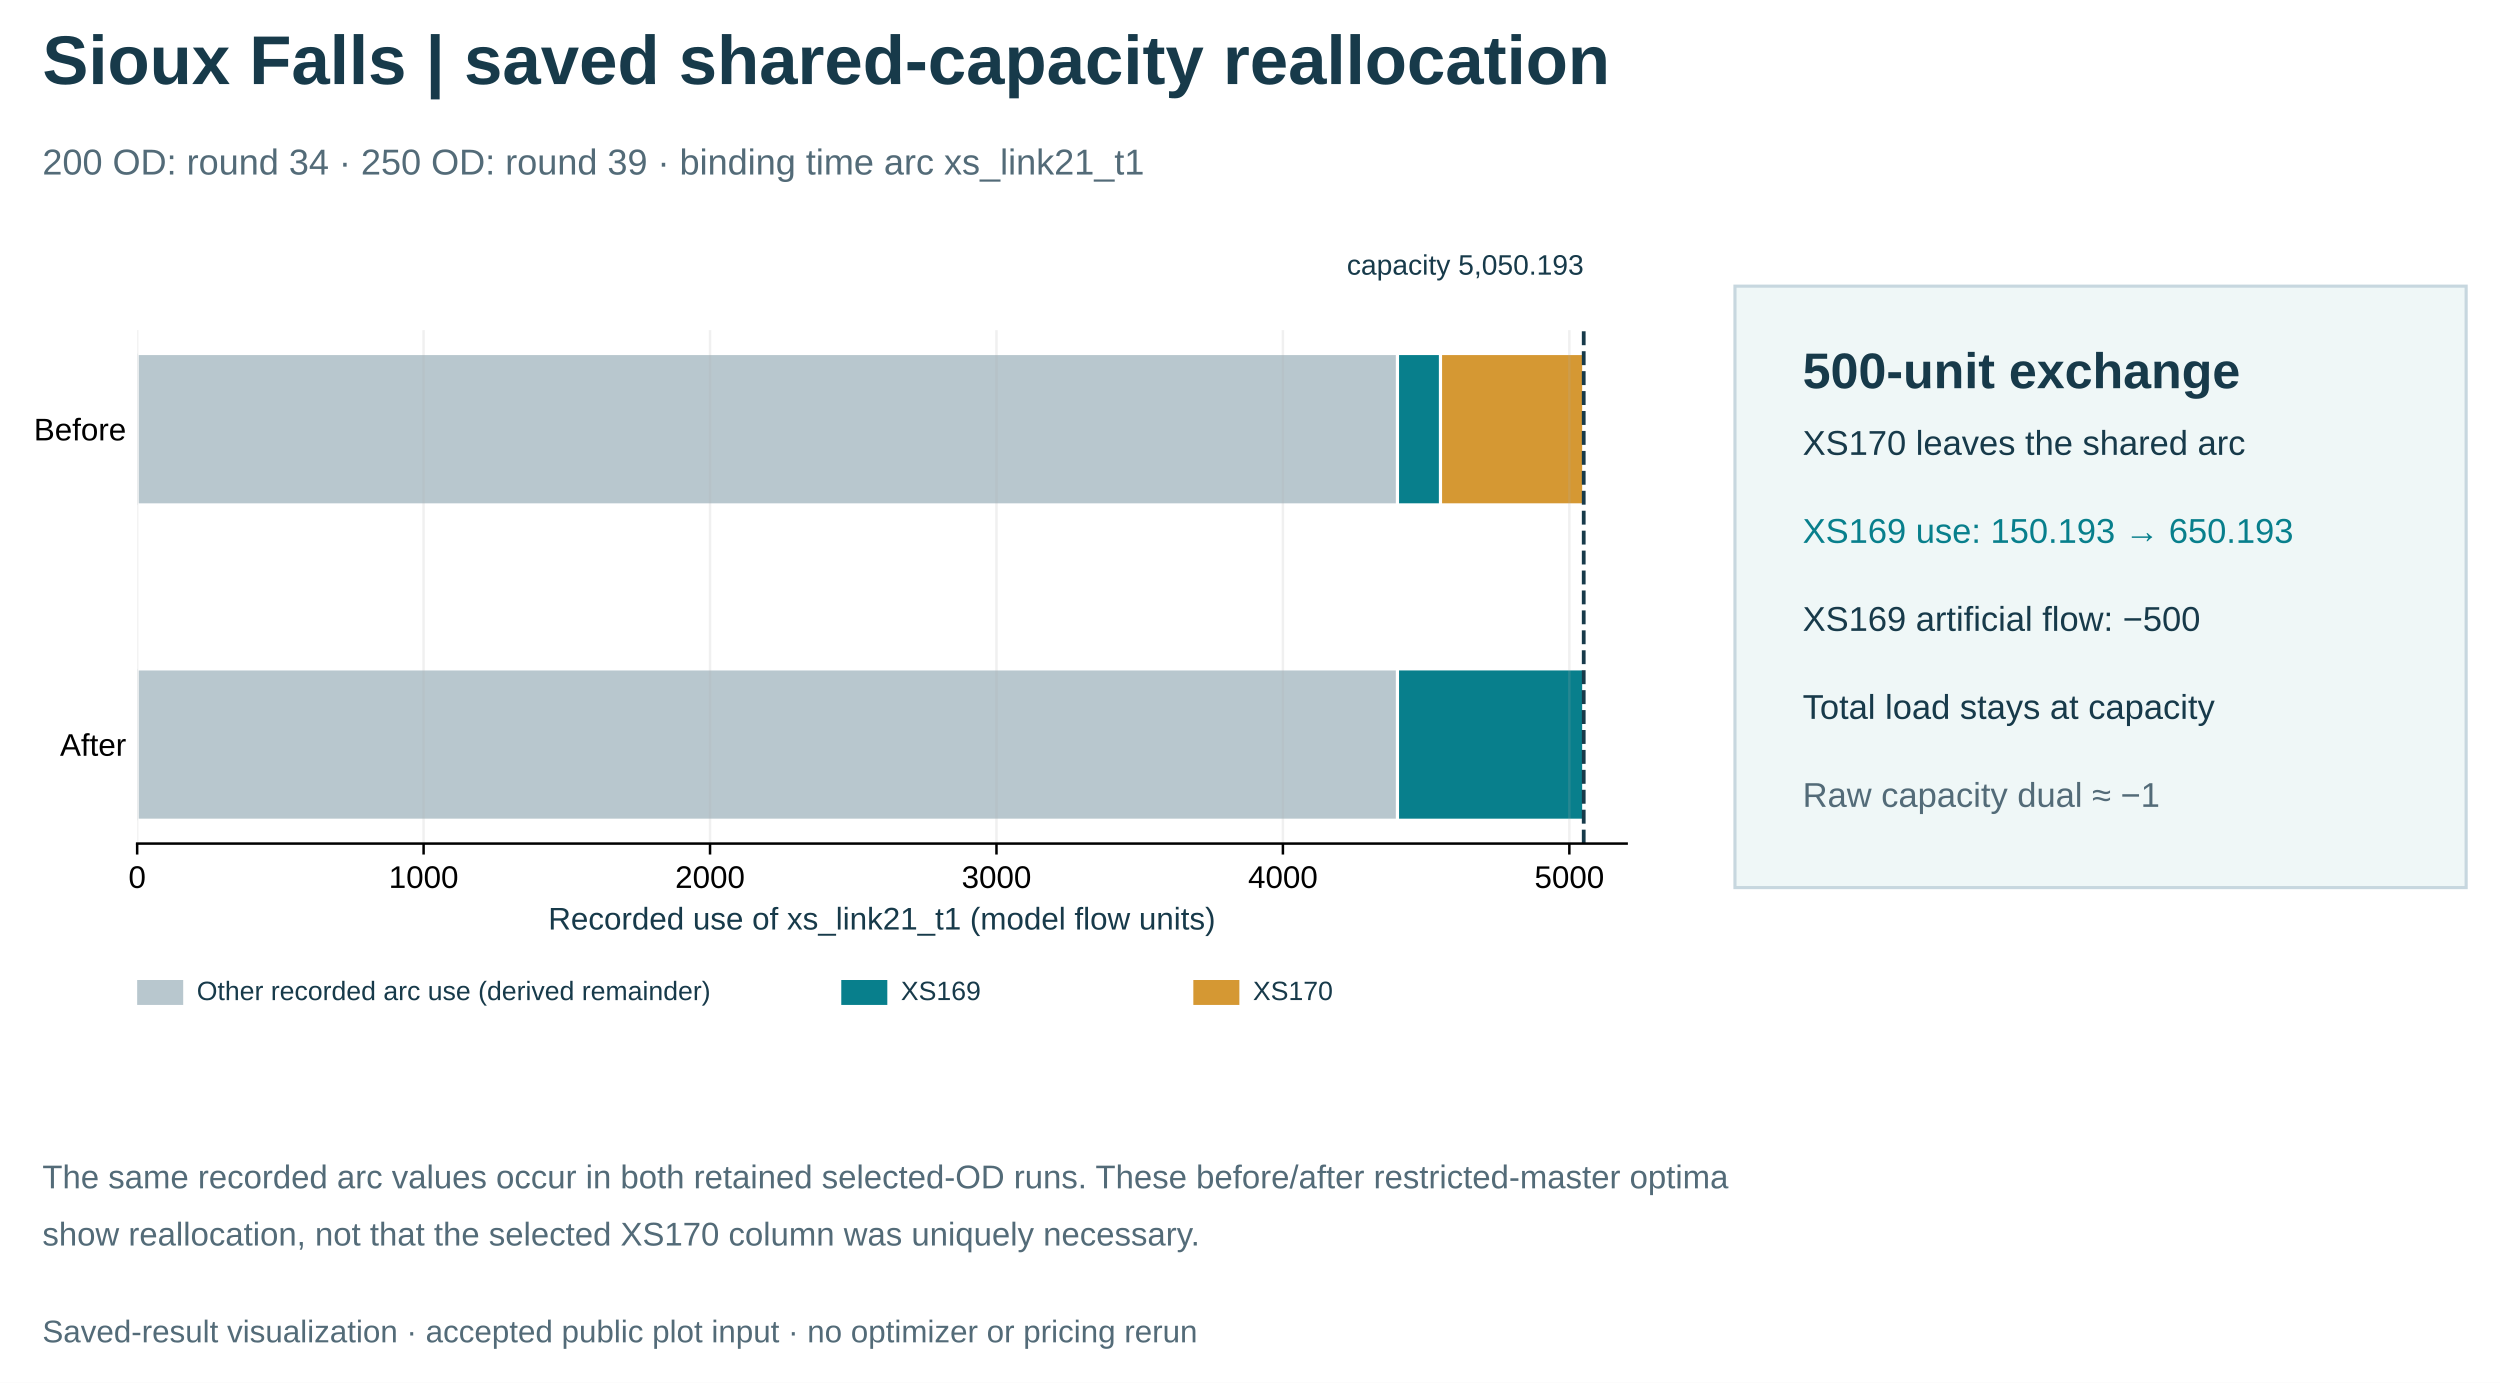
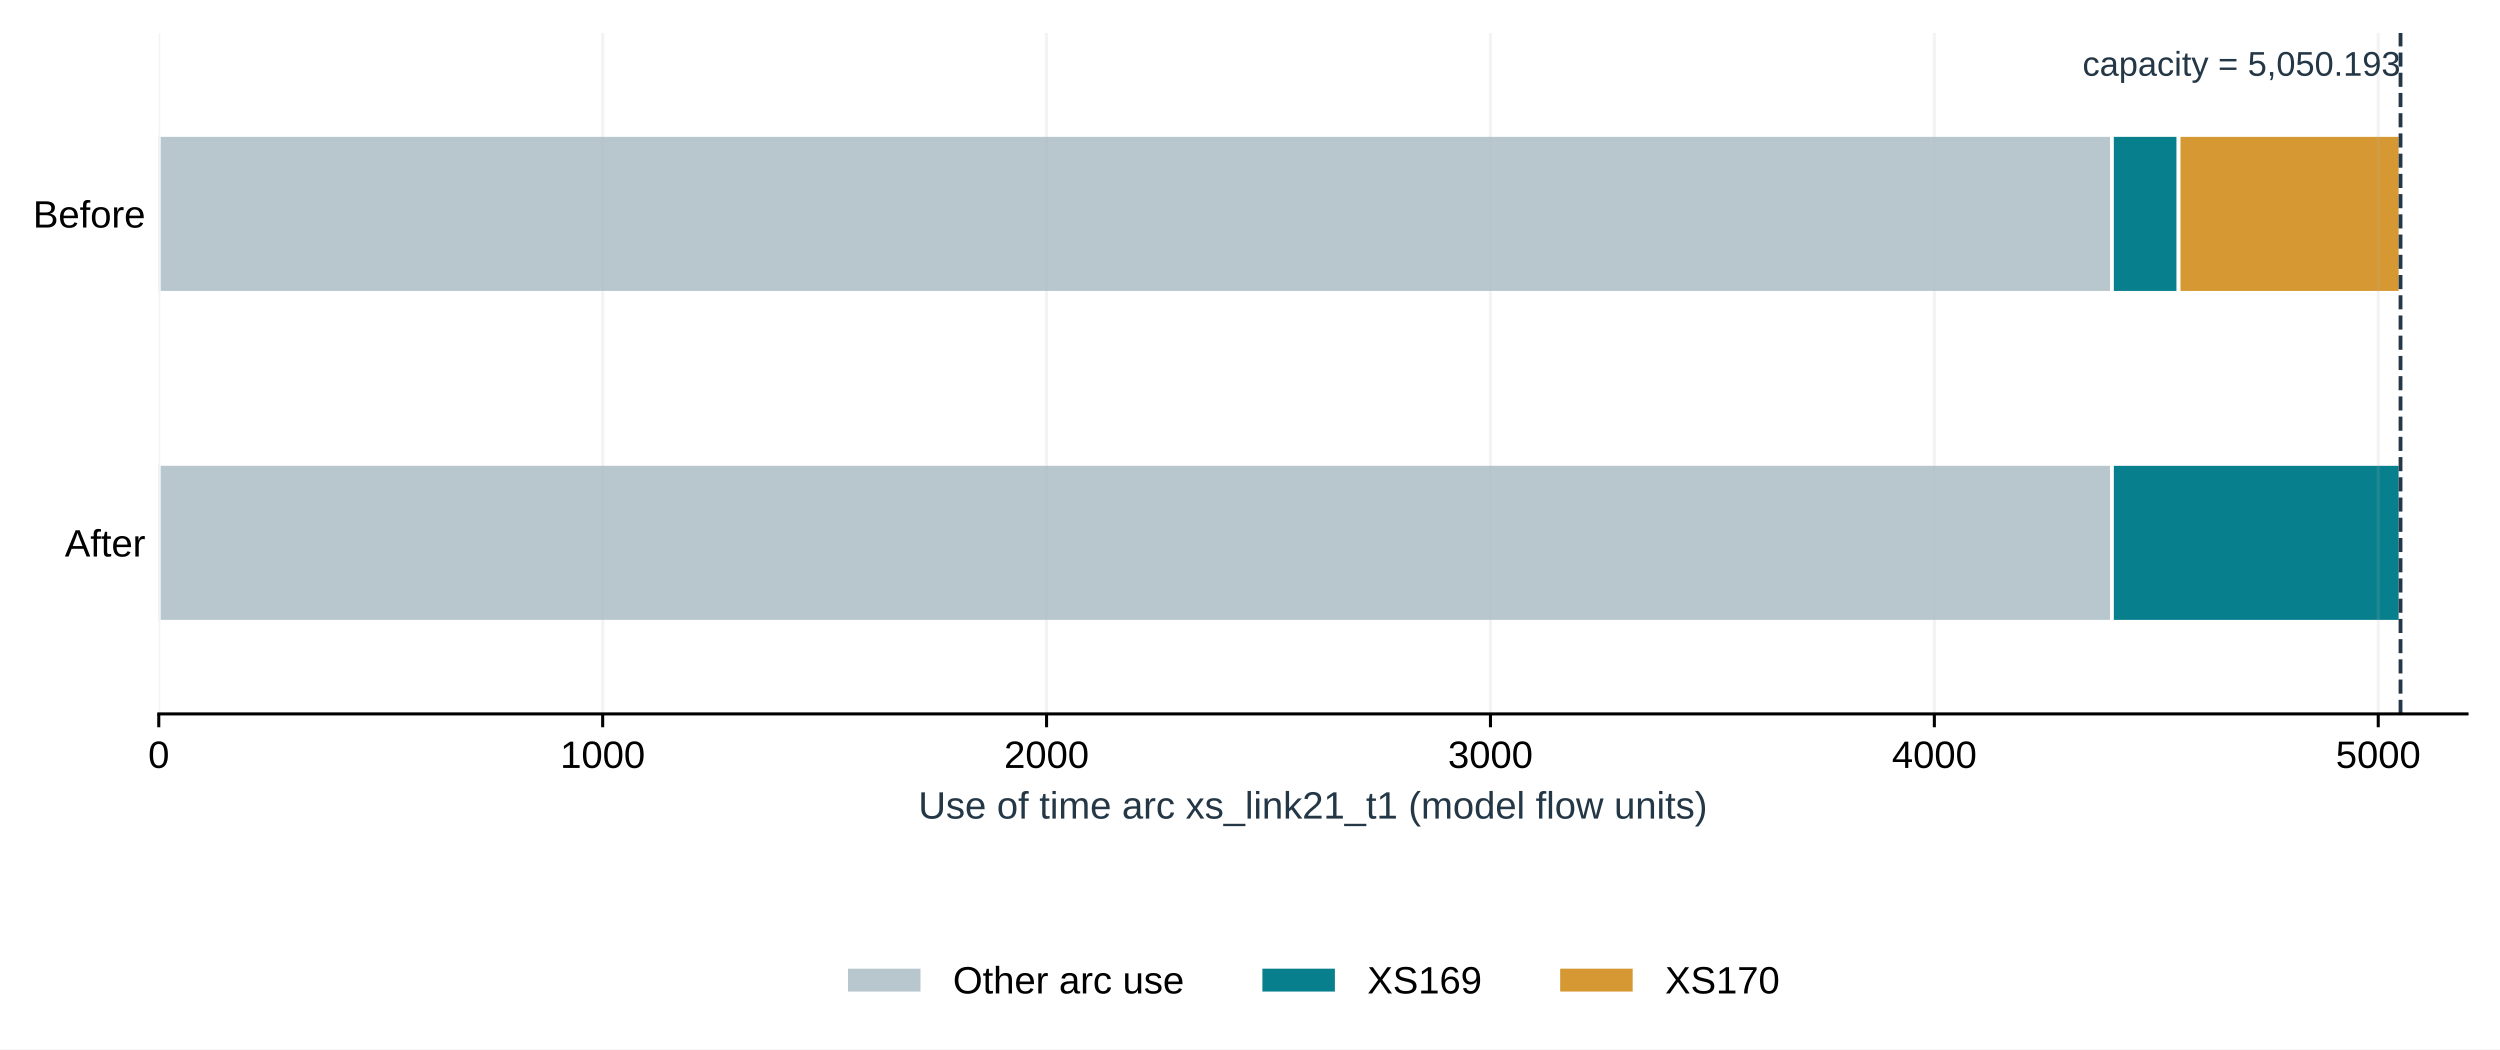
- <svg xmlns="http://www.w3.org/2000/svg" xmlns:xlink="http://www.w3.org/1999/xlink" width="797.601pt" height="441.161pt" viewBox="0 0 797.601 441.161" version="1.1">
+ <svg xmlns="http://www.w3.org/2000/svg" xmlns:xlink="http://www.w3.org/1999/xlink" width="655.041pt" height="274.934pt" viewBox="0 0 655.041 274.934" version="1.1">
  <defs>
    <style type="text/css">*{stroke-linejoin: round; stroke-linecap: butt}</style>
  </defs>
  <g id="figure_1">
    <g id="patch_1">
-       <path d="M 0 441.161  L 797.601 441.161  L 797.601 0  L 0 0  z " style="fill: #ffffff" />
+       <path d="M 0 274.934 L 655.041 274.934 L 655.041 0 L 0 0 z " style="fill: #ffffff" />
    </g>
    <g id="axes_1">
      <g id="patch_2">
-         <path d="M 43.761 269.136  L 518.961 269.136  L 518.961 105.336  L 43.761 105.336  z " style="fill: #ffffff" />
+         <path d="M 41.601 187.056 L 646.401 187.056 L 646.401 8.64 L 41.601 8.64 z " style="fill: #ffffff" />
      </g>
      <g id="patch_3">
-         <path d="M 43.761 161.076  L 445.853 161.076  L 445.853 112.781  L 43.761 112.781  z " clip-path="url(#pb97051fdfa)" style="fill: #b8c7ce; stroke: #ffffff; stroke-linejoin: miter" />
+         <path d="M 41.601 76.731 L 553.355 76.731 L 553.355 35.359 L 41.601 35.359 z " clip-path="url(#p042cce3d65)" style="fill: #b8c7ce; stroke: #ffffff; stroke-linejoin: miter" />
      </g>
      <g id="patch_4">
-         <path d="M 445.853 161.076  L 459.579 161.076  L 459.579 112.781  L 445.853 112.781  z " clip-path="url(#pb97051fdfa)" style="fill: #087f8c; stroke: #ffffff; stroke-linejoin: miter" />
+         <path d="M 553.355 76.731 L 570.823 76.731 L 570.823 35.359 L 553.355 35.359 z " clip-path="url(#p042cce3d65)" style="fill: #087f8c; stroke: #ffffff; stroke-linejoin: miter" />
      </g>
      <g id="patch_5">
-         <path d="M 459.579 161.076  L 505.271 161.076  L 505.271 112.781  L 459.579 112.781  z " clip-path="url(#pb97051fdfa)" style="fill: #d59833; stroke: #ffffff; stroke-linejoin: miter" />
+         <path d="M 570.823 76.731 L 628.977 76.731 L 628.977 35.359 L 570.823 35.359 z " clip-path="url(#p042cce3d65)" style="fill: #d59833; stroke: #ffffff; stroke-linejoin: miter" />
      </g>
      <g id="patch_6">
-         <path d="M 43.761 261.691  L 445.853 261.691  L 445.853 213.396  L 43.761 213.396  z " clip-path="url(#pb97051fdfa)" style="fill: #b8c7ce; stroke: #ffffff; stroke-linejoin: miter" />
+         <path d="M 41.601 162.922 L 553.355 162.922 L 553.355 121.551 L 41.601 121.551 z " clip-path="url(#p042cce3d65)" style="fill: #b8c7ce; stroke: #ffffff; stroke-linejoin: miter" />
      </g>
      <g id="patch_7">
-         <path d="M 445.853 261.691  L 505.271 261.691  L 505.271 213.396  L 445.853 213.396  z " clip-path="url(#pb97051fdfa)" style="fill: #087f8c; stroke: #ffffff; stroke-linejoin: miter" />
+         <path d="M 553.355 162.922 L 628.977 162.922 L 628.977 121.551 L 553.355 121.551 z " clip-path="url(#p042cce3d65)" style="fill: #087f8c; stroke: #ffffff; stroke-linejoin: miter" />
      </g>
      <g id="matplotlib.axis_1">
        <g id="xtick_1">
          <g id="line2d_1">
-             <path d="M 43.761 269.136  L 43.761 105.336  " clip-path="url(#pb97051fdfa)" style="fill: none; stroke: #b0b0b0; stroke-opacity: 0.18; stroke-width: 0.8; stroke-linecap: square" />
+             <path d="M 41.601 187.056 L 41.601 8.64 " clip-path="url(#p042cce3d65)" style="fill: none; stroke: #b0b0b0; stroke-opacity: 0.16; stroke-width: 0.8; stroke-linecap: square" />
          </g>
          <g id="line2d_2">
            <defs>
-               <path id="mf8473d994e" d="M 0 0  L 0 3.5  " style="stroke: #000000; stroke-width: 0.8" />
+               <path id="m33adcce457" d="M 0 0 L 0 3.5 " style="stroke: #000000; stroke-width: 0.8" />
            </defs>
            <g>
-               <use xlink:href="#mf8473d994e" x="43.761" y="269.136" style="stroke: #000000; stroke-width: 0.8" />
+               <use xlink:href="#m33adcce457" x="41.601" y="187.056" style="stroke: #000000; stroke-width: 0.8" />
            </g>
          </g>
          <g id="text_1">
-             <text style="font: 10px 'Arial', 'Helvetica', 'DejaVu Sans', sans-serif; text-anchor: middle" x="43.761" y="283.294" transform="rotate(-0 43.76094 283.2938)">0</text>
+             <text style="font: 10px 'Arial', 'Helvetica', 'DejaVu Sans', sans-serif; text-anchor: middle" x="41.601" y="201.214" transform="rotate(-0 41.60094 201.2138)">0</text>
          </g>
        </g>
        <g id="xtick_2">
          <g id="line2d_3">
-             <path d="M 135.146 269.136  L 135.146 105.336  " clip-path="url(#pb97051fdfa)" style="fill: none; stroke: #b0b0b0; stroke-opacity: 0.18; stroke-width: 0.8; stroke-linecap: square" />
+             <path d="M 157.909 187.056 L 157.909 8.64 " clip-path="url(#p042cce3d65)" style="fill: none; stroke: #b0b0b0; stroke-opacity: 0.16; stroke-width: 0.8; stroke-linecap: square" />
          </g>
          <g id="line2d_4">
            <g>
-               <use xlink:href="#mf8473d994e" x="135.146" y="269.136" style="stroke: #000000; stroke-width: 0.8" />
+               <use xlink:href="#m33adcce457" x="157.909" y="187.056" style="stroke: #000000; stroke-width: 0.8" />
            </g>
          </g>
          <g id="text_2">
-             <text style="font: 10px 'Arial', 'Helvetica', 'DejaVu Sans', sans-serif; text-anchor: middle" x="135.146" y="283.294" transform="rotate(-0 135.1456 283.2938)">1000</text>
+             <text style="font: 10px 'Arial', 'Helvetica', 'DejaVu Sans', sans-serif; text-anchor: middle" x="157.909" y="201.214" transform="rotate(-0 157.9086 201.2138)">1000</text>
          </g>
        </g>
        <g id="xtick_3">
          <g id="line2d_5">
-             <path d="M 226.53 269.136  L 226.53 105.336  " clip-path="url(#pb97051fdfa)" style="fill: none; stroke: #b0b0b0; stroke-opacity: 0.18; stroke-width: 0.8; stroke-linecap: square" />
+             <path d="M 274.216 187.056 L 274.216 8.64 " clip-path="url(#p042cce3d65)" style="fill: none; stroke: #b0b0b0; stroke-opacity: 0.16; stroke-width: 0.8; stroke-linecap: square" />
          </g>
          <g id="line2d_6">
            <g>
-               <use xlink:href="#mf8473d994e" x="226.53" y="269.136" style="stroke: #000000; stroke-width: 0.8" />
+               <use xlink:href="#m33adcce457" x="274.216" y="187.056" style="stroke: #000000; stroke-width: 0.8" />
            </g>
          </g>
          <g id="text_3">
-             <text style="font: 10px 'Arial', 'Helvetica', 'DejaVu Sans', sans-serif; text-anchor: middle" x="226.53" y="283.294" transform="rotate(-0 226.5302 283.2938)">2000</text>
+             <text style="font: 10px 'Arial', 'Helvetica', 'DejaVu Sans', sans-serif; text-anchor: middle" x="274.216" y="201.214" transform="rotate(-0 274.2163 201.2138)">2000</text>
          </g>
        </g>
        <g id="xtick_4">
          <g id="line2d_7">
-             <path d="M 317.915 269.136  L 317.915 105.336  " clip-path="url(#pb97051fdfa)" style="fill: none; stroke: #b0b0b0; stroke-opacity: 0.18; stroke-width: 0.8; stroke-linecap: square" />
+             <path d="M 390.524 187.056 L 390.524 8.64 " clip-path="url(#p042cce3d65)" style="fill: none; stroke: #b0b0b0; stroke-opacity: 0.16; stroke-width: 0.8; stroke-linecap: square" />
          </g>
          <g id="line2d_8">
            <g>
-               <use xlink:href="#mf8473d994e" x="317.915" y="269.136" style="stroke: #000000; stroke-width: 0.8" />
+               <use xlink:href="#m33adcce457" x="390.524" y="187.056" style="stroke: #000000; stroke-width: 0.8" />
            </g>
          </g>
          <g id="text_4">
-             <text style="font: 10px 'Arial', 'Helvetica', 'DejaVu Sans', sans-serif; text-anchor: middle" x="317.915" y="283.294" transform="rotate(-0 317.9148 283.2938)">3000</text>
+             <text style="font: 10px 'Arial', 'Helvetica', 'DejaVu Sans', sans-serif; text-anchor: middle" x="390.524" y="201.214" transform="rotate(-0 390.524 201.2138)">3000</text>
          </g>
        </g>
        <g id="xtick_5">
          <g id="line2d_9">
-             <path d="M 409.299 269.136  L 409.299 105.336  " clip-path="url(#pb97051fdfa)" style="fill: none; stroke: #b0b0b0; stroke-opacity: 0.18; stroke-width: 0.8; stroke-linecap: square" />
+             <path d="M 506.832 187.056 L 506.832 8.64 " clip-path="url(#p042cce3d65)" style="fill: none; stroke: #b0b0b0; stroke-opacity: 0.16; stroke-width: 0.8; stroke-linecap: square" />
          </g>
          <g id="line2d_10">
            <g>
-               <use xlink:href="#mf8473d994e" x="409.299" y="269.136" style="stroke: #000000; stroke-width: 0.8" />
+               <use xlink:href="#m33adcce457" x="506.832" y="187.056" style="stroke: #000000; stroke-width: 0.8" />
            </g>
          </g>
          <g id="text_5">
-             <text style="font: 10px 'Arial', 'Helvetica', 'DejaVu Sans', sans-serif; text-anchor: middle" x="409.299" y="283.294" transform="rotate(-0 409.2994 283.2938)">4000</text>
+             <text style="font: 10px 'Arial', 'Helvetica', 'DejaVu Sans', sans-serif; text-anchor: middle" x="506.832" y="201.214" transform="rotate(-0 506.8317 201.2138)">4000</text>
          </g>
        </g>
        <g id="xtick_6">
          <g id="line2d_11">
-             <path d="M 500.684 269.136  L 500.684 105.336  " clip-path="url(#pb97051fdfa)" style="fill: none; stroke: #b0b0b0; stroke-opacity: 0.18; stroke-width: 0.8; stroke-linecap: square" />
+             <path d="M 623.139 187.056 L 623.139 8.64 " clip-path="url(#p042cce3d65)" style="fill: none; stroke: #b0b0b0; stroke-opacity: 0.16; stroke-width: 0.8; stroke-linecap: square" />
          </g>
          <g id="line2d_12">
            <g>
-               <use xlink:href="#mf8473d994e" x="500.684" y="269.136" style="stroke: #000000; stroke-width: 0.8" />
+               <use xlink:href="#m33adcce457" x="623.139" y="187.056" style="stroke: #000000; stroke-width: 0.8" />
            </g>
          </g>
          <g id="text_6">
-             <text style="font: 10px 'Arial', 'Helvetica', 'DejaVu Sans', sans-serif; text-anchor: middle" x="500.684" y="283.294" transform="rotate(-0 500.684 283.2938)">5000</text>
+             <text style="font: 10px 'Arial', 'Helvetica', 'DejaVu Sans', sans-serif; text-anchor: middle" x="623.139" y="201.214" transform="rotate(-0 623.1394 201.2138)">5000</text>
          </g>
        </g>
        <g id="text_7">
-           <text style="fill: #173a4a; font: 10px 'Arial', 'Helvetica', 'DejaVu Sans', sans-serif; text-anchor: middle" x="281.361" y="296.561" transform="rotate(-0 281.3609 296.561)">Recorded use of xs_link21_t1 (model flow units)</text>
+           <text style="fill: #243746; font: 10px 'Arial', 'Helvetica', 'DejaVu Sans', sans-serif; text-anchor: middle" x="344.001" y="214.481" transform="rotate(-0 344.0009 214.481)">Use of time arc xs_link21_t1 (model flow units)</text>
        </g>
      </g>
      <g id="matplotlib.axis_2">
        <g id="ytick_1">
          <g id="line2d_13" />
          <g id="text_8">
-             <text style="font: 10px 'Arial', 'Helvetica', 'DejaVu Sans', sans-serif; text-anchor: end" x="40.261" y="140.508" transform="rotate(-0 40.26094 140.5078)">Before</text>
+             <text style="font: 10px 'Arial', 'Helvetica', 'DejaVu Sans', sans-serif; text-anchor: end" x="38.101" y="59.624" transform="rotate(-0 38.10094 59.62412)">Before</text>
          </g>
        </g>
        <g id="ytick_2">
          <g id="line2d_14" />
          <g id="text_9">
-             <text style="font: 10px 'Arial', 'Helvetica', 'DejaVu Sans', sans-serif; text-anchor: end" x="40.261" y="241.122" transform="rotate(-0 40.26094 241.122)">After</text>
+             <text style="font: 10px 'Arial', 'Helvetica', 'DejaVu Sans', sans-serif; text-anchor: end" x="38.101" y="145.815" transform="rotate(-0 38.10094 145.8154)">After</text>
          </g>
        </g>
      </g>
      <g id="line2d_15">
-         <path d="M 505.271 269.136  L 505.271 105.336  " clip-path="url(#pb97051fdfa)" style="fill: none; stroke-dasharray: 4.44,1.92; stroke-dashoffset: 0; stroke: #173a4a; stroke-width: 1.2" />
+         <path d="M 628.977 187.056 L 628.977 8.64 " clip-path="url(#p042cce3d65)" style="fill: none; stroke-dasharray: 3.7,1.6; stroke-dashoffset: 0; stroke: #243746" />
      </g>
      <g id="patch_8">
-         <path d="M 43.761 269.136  L 518.961 269.136  " style="fill: none; stroke: #000000; stroke-width: 0.8; stroke-linejoin: miter; stroke-linecap: square" />
+         <path d="M 41.601 187.056 L 646.401 187.056 " style="fill: none; stroke: #000000; stroke-width: 0.8; stroke-linejoin: miter; stroke-linecap: square" />
      </g>
      <g id="text_10">
-         <text style="fill: #173a4a; font: 9px 'Arial', 'Helvetica', 'DejaVu Sans', sans-serif; text-anchor: end" x="505.271" y="87.628" transform="rotate(-0 505.2709 87.62789)">capacity 5,050.193</text>
+         <text style="fill: #243746; font: 9px 'Arial', 'Helvetica', 'DejaVu Sans', sans-serif; text-anchor: end" x="628.977" y="19.845" transform="rotate(-0 628.9772 19.84487)">capacity = 5,050.193</text>
      </g>
-     </g>
-     <g id="patch_9">
-       <path d="M 43.761 320.616  L 58.449 320.616  L 58.449 312.66  L 43.761 312.66  z " style="fill: #b8c7ce" />
-     </g>
-     <g id="patch_10">
-       <path d="M 268.401 320.616  L 283.089 320.616  L 283.089 312.66  L 268.401 312.66  z " style="fill: #087f8c" />
-     </g>
-     <g id="patch_11">
-       <path d="M 380.721 320.616  L 395.409 320.616  L 395.409 312.66  L 380.721 312.66  z " style="fill: #d59833" />
-     </g>
-     <g id="patch_12">
-       <path d="M 553.521 283.176  L 786.801 283.176  L 786.801 91.296  L 553.521 91.296  z " style="fill: #eff7f7; stroke: #c7d7df; stroke-linejoin: miter" />
-     </g>
-     <g id="text_11">
-       <text style="fill: #173a4a; font: 700 22px 'Arial', 'Helvetica', 'DejaVu Sans', sans-serif; text-anchor: start" x="13.521" y="26.815" transform="rotate(-0 13.52094 26.81531)">Sioux Falls | saved shared-capacity reallocation</text>
-     </g>
-     <g id="text_12">
-       <text style="fill: #536b78; font: 11.5px 'Arial', 'Helvetica', 'DejaVu Sans', sans-serif; text-anchor: start" x="13.521" y="55.683" transform="rotate(-0 13.52094 55.68283)">200 OD: round 34 · 250 OD: round 39 · binding time arc xs_link21_t1</text>
-     </g>
-     <g id="text_13">
-       <text style="fill: #173a4a; font: 8.5px 'Arial', 'Helvetica', 'DejaVu Sans', sans-serif; text-anchor: start" x="62.769" y="319.074" transform="rotate(-0 62.76894 319.074)">Other recorded arc use (derived remainder)</text>
-     </g>
-     <g id="text_14">
-       <text style="fill: #173a4a; font: 8.5px 'Arial', 'Helvetica', 'DejaVu Sans', sans-serif; text-anchor: start" x="287.409" y="319.069" transform="rotate(-0 287.4089 319.0694)">XS169</text>
-     </g>
-     <g id="text_15">
-       <text style="fill: #173a4a; font: 8.5px 'Arial', 'Helvetica', 'DejaVu Sans', sans-serif; text-anchor: start" x="399.729" y="319.069" transform="rotate(-0 399.7289 319.0694)">XS170</text>
-     </g>
-     <g id="text_16">
-       <text style="fill: #173a4a; font: 700 16px 'Arial', 'Helvetica', 'DejaVu Sans', sans-serif; text-anchor: start" x="575.121" y="123.856" transform="rotate(-0 575.1209 123.856)">500-unit exchange</text>
-     </g>
-     <g id="text_17">
-       <text style="fill: #173a4a; font: 11px 'Arial', 'Helvetica', 'DejaVu Sans', sans-serif; text-anchor: start" x="575.121" y="145.116" transform="rotate(-0 575.1209 145.116)">XS170 leaves the shared arc</text>
-     </g>
-     <g id="text_18">
-       <text style="fill: #087f8c; font: 11px 'Arial', 'Helvetica', 'DejaVu Sans', sans-serif; text-anchor: start" x="575.121" y="173.196" transform="rotate(-0 575.1209 173.196)">XS169 use: 150.193 → 650.193</text>
-     </g>
-     <g id="text_19">
-       <text style="fill: #173a4a; font: 11px 'Arial', 'Helvetica', 'DejaVu Sans', sans-serif; text-anchor: start" x="575.121" y="201.276" transform="rotate(-0 575.1209 201.276)">XS169 artificial flow: −500</text>
-     </g>
-     <g id="text_20">
-       <text style="fill: #173a4a; font: 11px 'Arial', 'Helvetica', 'DejaVu Sans', sans-serif; text-anchor: start" x="575.121" y="229.356" transform="rotate(-0 575.1209 229.356)">Total load stays at capacity</text>
-     </g>
-     <g id="text_21">
-       <text style="fill: #536b78; font: 11px 'Arial', 'Helvetica', 'DejaVu Sans', sans-serif; text-anchor: start" x="575.121" y="257.436" transform="rotate(-0 575.1209 257.436)">Raw capacity dual ≈ −1</text>
-     </g>
-     <g id="text_22">
-       <text style="fill: #536b78; font: 10.5px 'Arial', 'Helvetica', 'DejaVu Sans', sans-serif; text-anchor: start" x="13.521" y="379.116" transform="rotate(-0 13.52094 379.116)">The same recorded arc values occur in both retained selected-OD runs. These before/after restricted-master optima</text>
-     </g>
-     <g id="text_23">
-       <text style="fill: #536b78; font: 10.5px 'Arial', 'Helvetica', 'DejaVu Sans', sans-serif; text-anchor: start" x="13.521" y="397.368" transform="rotate(-0 13.52094 397.368)">show reallocation, not that the selected XS170 column was uniquely necessary.</text>
-     </g>
-     <g id="text_24">
-       <text style="fill: #536b78; font: 10px 'Arial', 'Helvetica', 'DejaVu Sans', sans-serif; text-anchor: start" x="13.521" y="428.256" transform="rotate(-0 13.52094 428.256)">Saved-result visualization · accepted public plot input · no optimizer or pricing rerun</text>
+       <g id="legend_1">
+         <g id="patch_9">
+           <path d="M 221.689 260.307 L 241.689 260.307 L 241.689 253.307 L 221.689 253.307 z " style="fill: #b8c7ce; stroke: #ffffff; stroke-linejoin: miter" />
+         </g>
+         <g id="text_11">
+           <text style="font: 10px 'Arial', 'Helvetica', 'DejaVu Sans', sans-serif; text-anchor: start" x="249.689" y="260.307" transform="rotate(-0 249.6892 260.3069)">Other arc use</text>
+         </g>
+         <g id="patch_10">
+           <path d="M 330.266 260.307 L 350.266 260.307 L 350.266 253.307 L 330.266 253.307 z " style="fill: #087f8c; stroke: #ffffff; stroke-linejoin: miter" />
+         </g>
+         <g id="text_12">
+           <text style="font: 10px 'Arial', 'Helvetica', 'DejaVu Sans', sans-serif; text-anchor: start" x="358.266" y="260.307" transform="rotate(-0 358.2658 260.3069)">XS169</text>
+         </g>
+         <g id="patch_11">
+           <path d="M 408.289 260.307 L 428.289 260.307 L 428.289 253.307 L 408.289 253.307 z " style="fill: #d59833; stroke: #ffffff; stroke-linejoin: miter" />
+         </g>
+         <g id="text_13">
+           <text style="font: 10px 'Arial', 'Helvetica', 'DejaVu Sans', sans-serif; text-anchor: start" x="436.289" y="260.307" transform="rotate(-0 436.2892 260.3069)">XS170</text>
+         </g>
+       </g>
    </g>
  </g>
  <defs>
-     <clipPath id="pb97051fdfa">
-       <rect x="43.761" y="105.336" width="475.2" height="163.8" />
+     <clipPath id="p042cce3d65">
+       <rect x="41.601" y="8.64" width="604.8" height="178.416" />
    </clipPath>
  </defs>
</svg>
